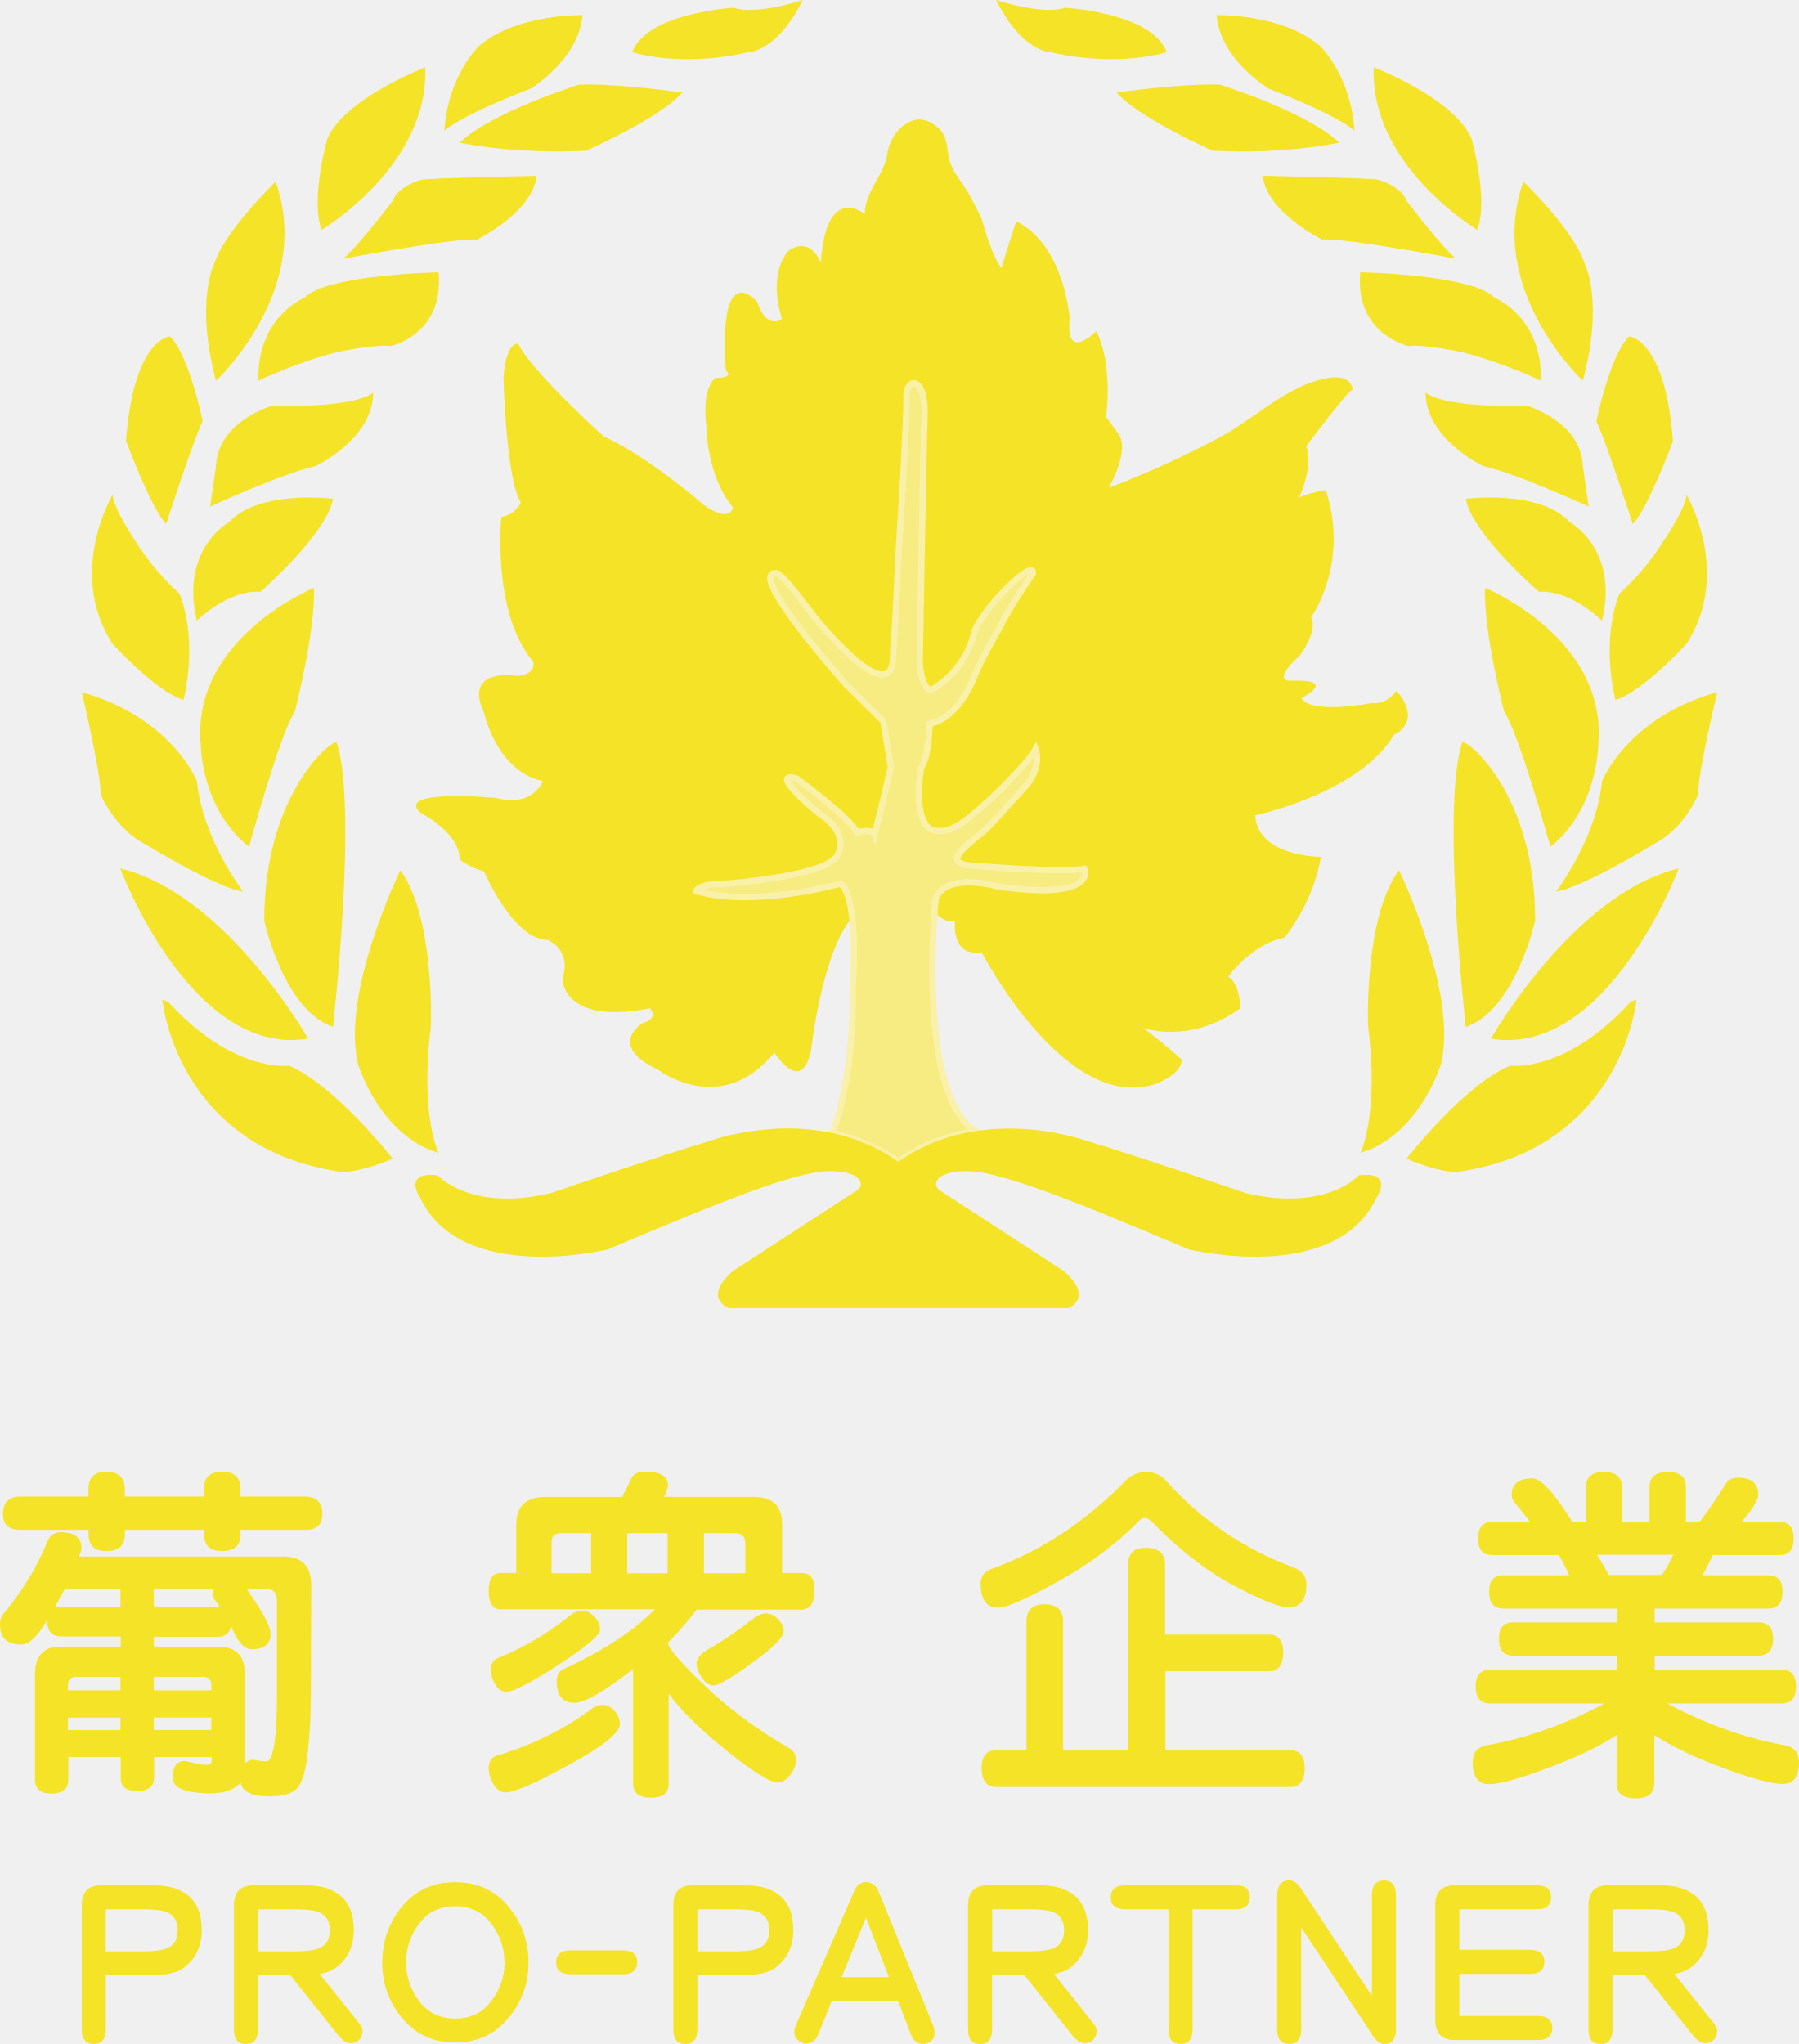
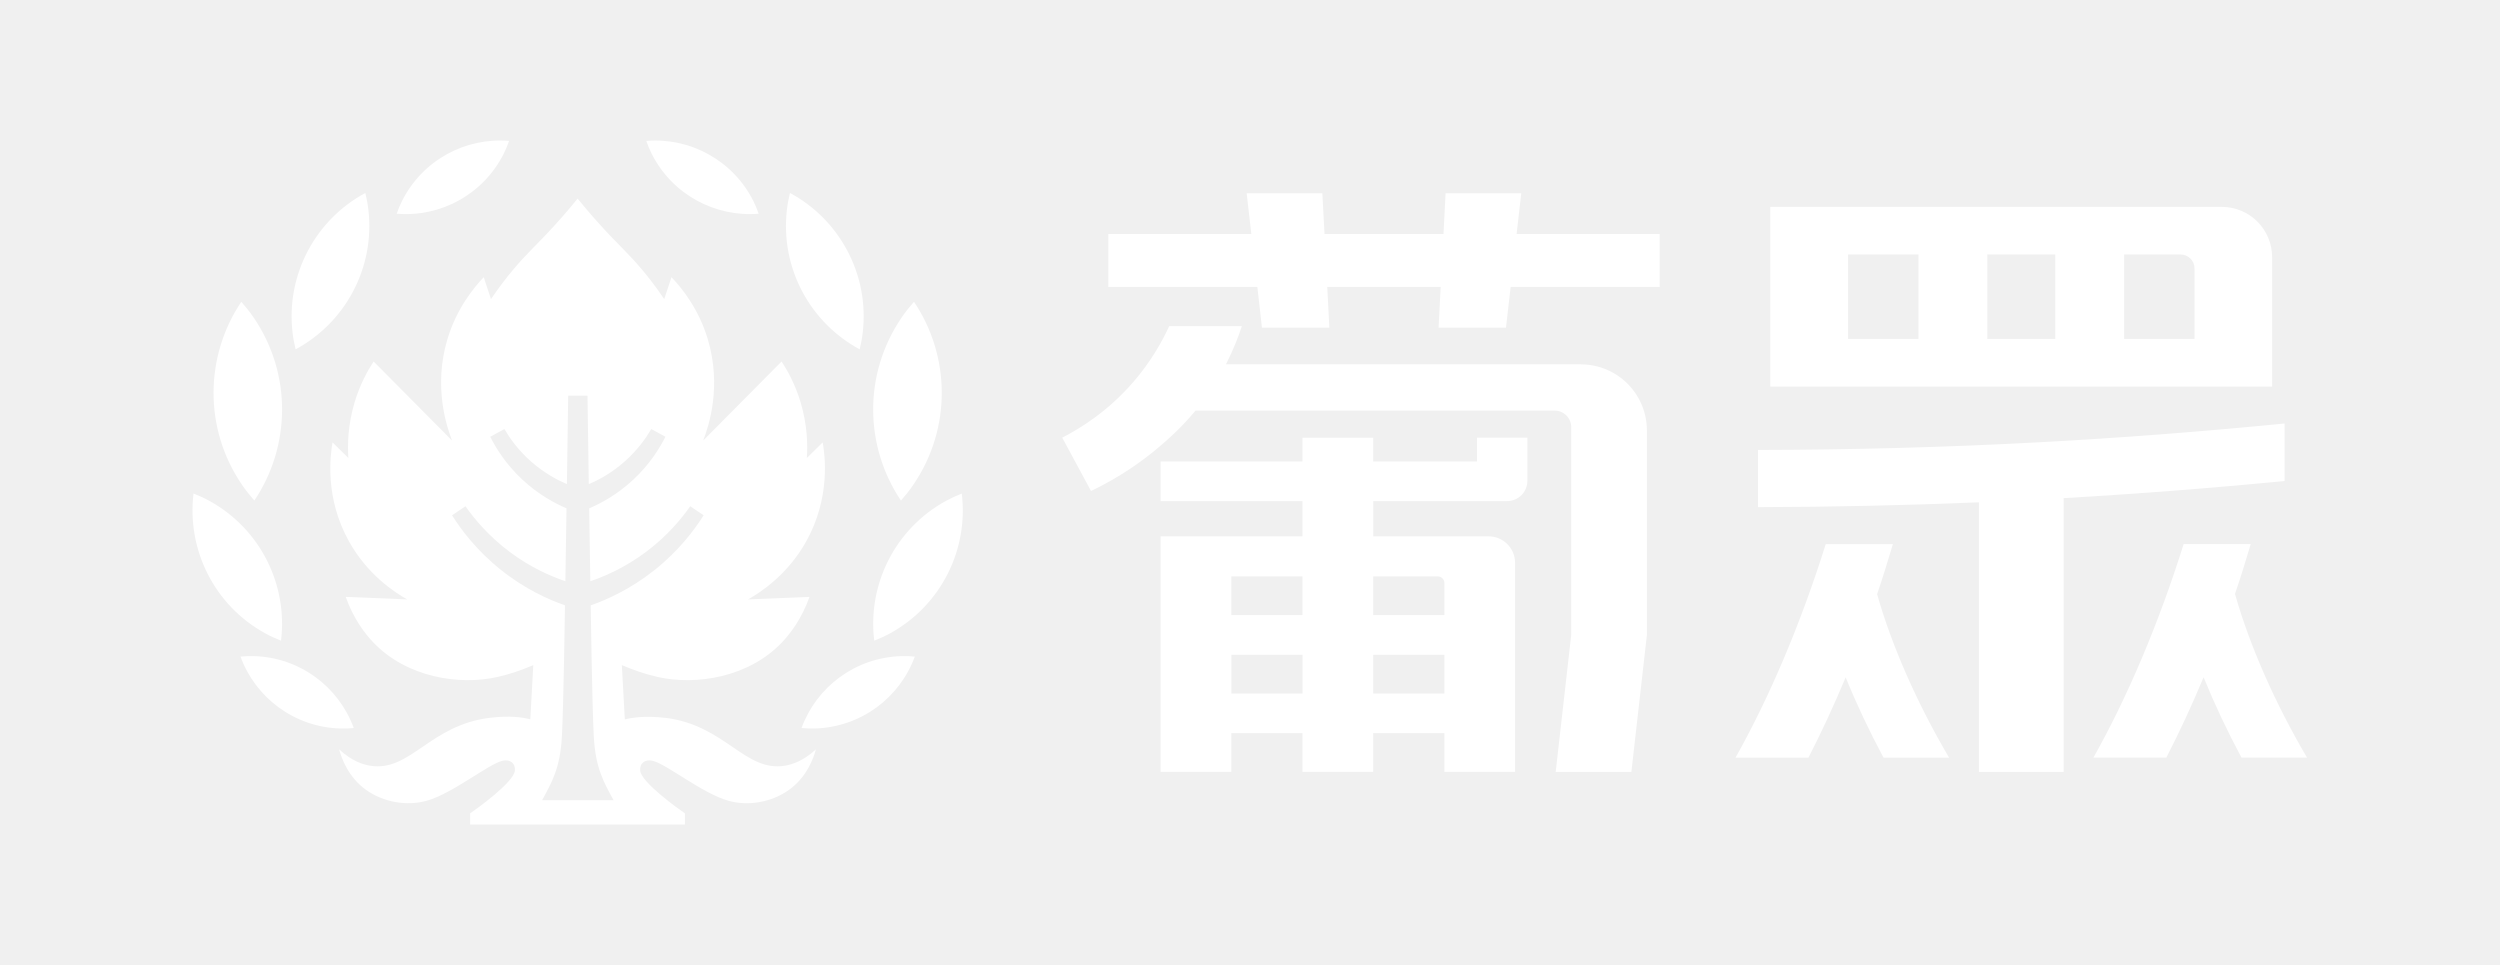
- <svg xmlns="http://www.w3.org/2000/svg" id="b" data-name="圖層 2" viewBox="0 0 285.96 324.96">
+ <svg xmlns="http://www.w3.org/2000/svg" id="_图层_2" data-name="图层 2" viewBox="0 0 310.81 119.96">
  <defs>
    <style>
-       .d {
-         fill: #f5e328;
+       .cls-1 {
+         fill: none;
      }

-       .e {
-         fill: #f7ec82;
-         stroke: #f9f1a9;
-         stroke-miterlimit: 10;
+       .cls-2 {
+         fill: #fff;
      }
    </style>
  </defs>
-   <g id="c" data-name="圖層 1">
+   <g id="Artwork">
    <g>
+       <rect class="cls-1" width="310.81" height="119.96" />
      <g>
-         <path class="d" d="M110.71,141.68s0-1.21,5.02-1.21c0,0,15.38-1.22,17.28-4.33,0,0,2.5-3.43-2.93-6.9,0,0-8.28-6.81-3.45-5.47,0,0,8.51,6.25,9.64,8.59,0,0,2.32-.77,2.75,.35,0,0,1.81-7.19,2.58-10.72,0,0-.77-5.01-1.19-7.33,0,0-3.41-3.34-5.75-5.66,0,0-16.55-18.48-11.12-17.88,1.51,.99,4.14,4.67,5.53,6.47,2.29,2.97,12.04,14.21,12.83,7.62,.13-1.06,.06-2.06,.17-3.12,.3-3.25,.42-6.58,.56-9.84,.17-3.99,.42-7.95,.68-11.93,.23-3.56,.42-7.14,.57-10.7,.09-2.04,.22-4.08,.21-6.12,0-.11,0-.22,0-.32-.18-3.12,3.11-3.7,2.87,2.87-.22,6.57-.77,39.51-.77,39.51,0,0,.45,5.85,2.76,3.52,0,0,4.51-2.68,5.9-8.43,.82-3.33,9.48-12.09,9.35-9.53,0,0-3.43,4.85-5.47,8.95,0,0-2.88,4.87-4.07,8,0,0-2.38,6.15-6.88,7,0,0-.13,5.39-1.33,6.92,0,0-1.46,7.49,1.24,9.69,0,0,1.66,1.33,4.76-.55,3.09-1.87,10.98-9.7,12.18-12.03,0,0,1.06,2.81-1.57,5.84,0,0-4.34,4.83-6.03,6.61-1.71,1.78-8.24,5.65-2.64,6.07,0,0,14.58,1.19,17.98,.52,0,0,2.25,5.07-13.74,2.8,0,0-8-2.39-9.91,1.87,0,0-.08,.84-.18,2.2,.54,.57,2.04,1.94,3.27,1.32,0,0-.76,5.86,4.24,5.07,0,0,13.23,25.61,27.59,20.94,0,0,4.22-1.52,4.22-3.87,0,0-3.46-3.11-6.19-5.07,0,0,7.37,2.75,15.48-3.1,0,0,0-3.89-1.9-5.02,0,0,3.49-5.08,8.92-6.22,0,0,4.63-5.49,5.78-12.83,0,0-10.06,0-10.43-6.61,0,0,16.62-3.52,22.08-12.83,0,0,4.67-1.92,.39-7,0,0-1.56,2.33-3.9,1.97,0,0-9.68,1.9-11.22-.77,0,0,6.18-3.12-1.92-2.76,0,0-2.75,0,1.54-3.89,0,0,3.1-3.86,1.92-6.2,0,0,6.18-8.59,2.32-20.23,0,0-2.69,.42-4.24,1.21,0,0,2.31-4.68,1.14-8.19,0,0,6.96-9.31,7.38-8.96,0,0,0-3.1-5.42-1.55-5.9,1.71-10.39,6.26-15.72,9.11-5.73,3.05-11.85,5.86-17.63,8.02,0,0,3.45-5.86,1.54-8.59l-1.96-2.7s1.18-8.18-1.55-13.62c0,0-5,5.08-4.23-1.94,0,0-.77-11.65-8.51-15.53,0,0-2,6.21-2.33,7.39,0,0-1.18-.76-3.16-7.76-.59-1.27-1.25-2.52-1.91-3.76-.92-1.71-2.33-3.17-3.02-5.01-.66-1.74-.31-3.84-1.6-5.3-1.01-1.17-2.64-2.04-4.23-1.62-2.15,.57-3.94,3.05-4.21,5.22-.47,3.49-3.61,6.09-3.61,9.69,0,0-6.19-5.04-6.98,7.78,0,0-1.54-4.32-5.06-1.98,0,0-3.51,3.13-1.12,10.88,0,0-2.39,1.94-3.93-2.7,0,0-6.2-7.4-5,10.87,0,0,1.55,1.19-1.56,1.19,0,0-2.32,1.13-1.53,7.76,0,0,0,7.75,4.23,12.84,0,0-.38,2.68-4.67-.41,0,0-8.92-7.77-15.89-10.87,0,0-11.64-10.51-13.59-14.74,0,0-1.91-.44-2.33,5.42,0,0,.42,16.29,2.76,19.81,0,0-.79,1.92-3.1,2.33,0,0-1.55,15.16,5.03,22.95,0,0,.78,1.9-2.36,2.32,0,0-8.88-1.57-5.41,5.85,0,0,1.96,9.31,9.34,10.86,0,0-1.57,4.24-7.38,2.69,0,0-16.33-1.56-12.04,2.37,0,0,6.2,3.12,6.2,7.37,0,0,1.19,1.17,3.88,1.94,0,0,4.63,10.88,10.11,10.88,0,0,3.89,1.54,2.33,6.2,0,0,0,7.41,13.93,4.67,0,0,1.54,1.53-1.13,2.33,0,0-5.85,3.52,2.34,7.39,0,0,10.05,7.77,18.57-2.7,0,0,4.29,6.99,5.83-.41,0,0,1.7-15.47,6.52-21.02-.28-2.49-.83-4.63-1.87-5.41,0,0-13.6,3.89-22.89,1.21Z" />
-         <path class="e" d="M172.37,138.14c-3.4,.67-17.98-.52-17.98-.52-5.6-.42,.93-4.29,2.64-6.07,1.69-1.78,6.03-6.61,6.03-6.61,2.62-3.03,1.57-5.84,1.57-5.84-1.2,2.33-9.09,10.16-12.18,12.03-3.11,1.87-4.76,.55-4.76,.55-2.7-2.2-1.24-9.69-1.24-9.69,1.19-1.53,1.33-6.92,1.33-6.92,4.5-.85,6.88-7,6.88-7,1.19-3.13,4.07-8,4.07-8,2.04-4.1,5.47-8.95,5.47-8.95,.13-2.56-8.53,6.2-9.35,9.53-1.39,5.75-5.9,8.43-5.9,8.43-2.31,2.33-2.76-3.52-2.76-3.52,0,0,.55-32.94,.77-39.51,.23-6.57-3.05-5.98-2.87-2.87,0,.11,0,.21,0,.32,0,2.04-.12,4.08-.21,6.12-.15,3.56-.34,7.14-.57,10.7-.26,3.98-.51,7.94-.68,11.93-.14,3.26-.27,6.59-.56,9.84-.11,1.06-.04,2.06-.17,3.12-.8,6.59-10.54-4.65-12.83-7.62-1.39-1.8-4.01-5.47-5.53-6.47-5.43-.6,11.12,17.88,11.12,17.88,2.34,2.32,5.75,5.66,5.75,5.66,.42,2.33,1.19,7.33,1.19,7.33-.77,3.53-2.58,10.72-2.58,10.72-.43-1.12-2.75-.35-2.75-.35-1.13-2.34-9.64-8.59-9.64-8.59-4.84-1.34,3.45,5.47,3.45,5.47,5.43,3.47,2.93,6.9,2.93,6.9-1.9,3.12-17.28,4.33-17.28,4.33-5.02,0-5.02,1.21-5.02,1.21,9.3,2.68,22.89-1.21,22.89-1.21,1.04,.79,1.59,2.93,1.87,5.41,.56,4.95,.04,11.3,.04,11.3,.39,12.81-2.75,21.9-3.13,22.97,3.47,.75,7.05,2.16,10.41,4.57,3.96-2.84,8.21-4.27,12.25-4.89-.59-.36-1.16-.89-1.44-1.19-6.39-6.72-5.53-26.96-5.06-33.63,.1-1.36,.18-2.2,.18-2.2,1.92-4.26,9.91-1.87,9.91-1.87,15.99,2.27,13.74-2.8,13.74-2.8Z" />
-         <path class="d" d="M201.63,14.08c11.87,4.6,13.68,6.74,13.68,6.74-.59-8.88-5.45-13.48-5.45-13.48-6.11-5.22-16.48-4.93-16.48-4.93,.59,7.07,8.25,11.67,8.25,11.67Z" />
-         <path class="d" d="M167.21,8.34c10.69,2.43,18.25-.04,18.25-.04-2.36-6.32-16.17-7.07-16.17-7.07-3.59,1.24-10.94-1.23-10.94-1.23,4.2,8.49,8.86,8.34,8.86,8.34Z" />
-         <path class="d" d="M192.76,23.96c11.6,.61,20.12-1.28,20.12-1.28-5.19-4.93-18.92-9.2-18.92-9.2-5.46-.31-16.46,1.23-16.46,1.23,3.39,3.98,15.25,9.25,15.25,9.25Z" />
-         <path class="d" d="M234.83,36.53c1.83-4.89-.91-14.45-.91-14.45-2.72-6.46-15.55-11.37-15.55-11.37-.63,15.69,16.46,25.82,16.46,25.82Z" />
-         <path class="d" d="M223.59,31.94c-.91-2.45-4.62-3.38-4.62-3.38-2.43-.31-18.24-.61-18.24-.61,.62,5.84,9.42,10.13,9.42,10.13,3.35-.33,21.36,3.06,21.36,3.06-1.84-1.23-7.92-9.21-7.92-9.21Z" />
-         <path class="d" d="M223.89,55.02c2.42-.31,8.21,.9,8.21,.9,6.39,1.53,12.83,4.6,12.83,4.6,.3-10.11-7.35-13.19-7.35-13.19-3.66-3.73-21.35-4.04-21.35-4.04-.92,9.89,7.66,11.72,7.66,11.72Z" />
-         <path class="d" d="M251.6,60.52c3.38-12.59,.33-18.49,.33-18.49-1.52-5.19-9.78-13.17-9.78-13.17-6.09,17.25,9.45,31.66,9.45,31.66Z" />
-         <path class="d" d="M265.92,70.09c-1.22-16.31-6.99-16.61-6.99-16.61-3.04,3.06-5.18,13.49-5.18,13.49,1.52,3.13,5.79,16.34,5.79,16.34,2.42-2.45,6.39-13.21,6.39-13.21Z" />
-         <path class="d" d="M252.52,80.53l-.92-6.44c-.28-7.13-8.87-9.56-8.87-9.56-14.28,.29-16.12-2.15-16.12-2.15,0,7.41,9.14,11.71,9.14,11.71,5.48,1.22,16.77,6.44,16.77,6.44Z" />
-         <path class="d" d="M249.49,82.97c-4.86-5.19-16.48-3.67-16.48-3.67,.91,5.52,11.62,14.79,11.62,14.79,5.17-.32,10.02,4.59,10.02,4.59,2.76-11.4-5.16-15.71-5.16-15.71Z" />
-         <path class="d" d="M257.4,94.4c-3.05,7.96-.61,16.87-.61,16.87,4.24-1.23,11.3-8.91,11.3-8.91,7.29-11.39,0-23.67,0-23.67-.3,2.46-3.7,7.37-3.7,7.37-3.03,4.91-6.99,8.34-6.99,8.34Z" />
-         <path class="d" d="M254.05,118.37c1.51-16.93-17.99-24.91-17.99-24.91-.31,6.75,3.03,19.64,3.03,19.64,2.45,3.73,7.36,21.54,7.36,21.54,7.6-6.13,7.6-16.27,7.6-16.27Z" />
-         <path class="d" d="M254.65,124.21c-.9,9.19-7.3,17.54-7.3,17.54,4.25-.62,15.84-7.73,15.84-7.73,4.6-2.46,6.73-7.67,6.73-7.67,0-3.68,3.05-16.32,3.05-16.32-14.34,4.04-18.32,14.17-18.32,14.17Z" />
-         <path class="d" d="M236.98,165.13c18.59,3.06,29.86-27.06,29.86-27.06-16.74,3.99-29.86,27.06-29.86,27.06Z" />
-         <path class="d" d="M244.03,146.35c0-20.61-11.32-29.2-11.62-28.27-3.35,10.43,.59,45.19,.59,45.19,7.92-2.74,11.02-16.92,11.02-16.92Z" />
-         <path class="d" d="M222.38,138.37c-5.53,7.37-4.93,24.61-4.93,24.61,1.83,14.4-1.21,20.3-1.21,20.3,9.48-2.82,12.83-14.18,12.83-14.18,2.73-11.39-6.69-30.74-6.69-30.74Z" />
-         <path class="d" d="M240.01,169.43c-7.3,3.06-16.43,14.77-16.43,14.77,4.86,2.14,7.92,2.14,7.92,2.14,26.49-3.72,28.63-27.41,28.63-27.41l-.92,.32c-10.34,11.41-19.2,10.18-19.2,10.18Z" />
-         <path class="d" d="M118.74,8.34s4.66,.15,8.86-8.34c0,0-7.36,2.47-10.94,1.23,0,0-13.81,.74-16.17,7.07,0,0,7.56,2.47,18.25,.04Z" />
-         <path class="d" d="M92.59,2.41s-10.43-.29-16.48,4.93c0,0-4.89,4.59-5.48,13.48,0,0,1.83-2.14,13.74-6.74,0,0,7.6-4.59,8.22-11.67Z" />
-         <path class="d" d="M67.59,10.71s-12.83,4.92-15.57,11.37c0,0-2.71,9.56-.9,14.45,0,0,17.09-10.13,16.47-25.82Z" />
-         <path class="d" d="M73.07,22.68s8.53,1.89,20.12,1.28c0,0,11.88-5.28,15.25-9.25,0,0-11-1.54-16.46-1.23,0,0-13.73,4.27-18.91,9.2Z" />
-         <path class="d" d="M62.43,31.94s-6.13,7.98-7.96,9.21c0,0,17.99-3.39,21.34-3.06,0,0,8.85-4.29,9.48-10.13,0,0-15.88,.3-18.3,.61,0,0-3.65,.92-4.56,3.38Z" />
-         <path class="d" d="M41.08,60.52s6.39-3.07,12.77-4.6c0,0,5.79-1.22,8.26-.9,0,0,8.53-1.84,7.6-11.72,0,0-17.69,.3-21.34,4.04,0,0-7.59,3.08-7.29,13.19Z" />
-         <path class="d" d="M43.82,28.87s-8.26,7.98-9.8,13.17c0,0-3.04,5.89,.31,18.49,0,0,15.57-14.41,9.48-31.66Z" />
-         <path class="d" d="M32.21,66.96s-2.13-10.42-5.18-13.49c0,0-5.79,.3-7,16.61,0,0,3.96,10.76,6.39,13.21,0,0,4.26-13.21,5.79-16.34Z" />
-         <path class="d" d="M59.32,62.38s-1.82,2.44-16.12,2.15c0,0-8.55,2.44-8.87,9.56l-.92,6.44s11.33-5.22,16.78-6.44c0,0,9.13-4.31,9.13-11.71Z" />
-         <path class="d" d="M52.93,79.3s-11.54-1.52-16.48,3.67c0,0-7.91,4.31-5.15,15.71,0,0,4.86-4.92,10.09-4.59,0,0,10.62-9.27,11.54-14.79Z" />
-         <path class="d" d="M29.16,111.27s2.44-8.91-.62-16.87c0,0-3.96-3.43-6.99-8.34,0,0-3.35-4.91-3.66-7.37,0,0-7.34,12.28,0,23.67,0,0,7,7.68,11.27,8.91Z" />
-         <path class="d" d="M39.58,134.64s4.85-17.8,7.29-21.54c0,0,3.32-12.89,3.03-19.64,0,0-19.52,7.98-17.99,24.91,0,0,0,10.14,7.68,16.27Z" />
-         <path class="d" d="M22.77,134.03s11.56,7.11,15.88,7.73c0,0-6.44-8.36-7.34-17.54,0,0-3.97-10.13-18.31-14.17,0,0,3.02,12.64,3.02,16.32,0,0,2.19,5.2,6.75,7.67Z" />
-         <path class="d" d="M48.99,165.13s-13.13-23.07-29.88-27.06c0,0,11.26,30.13,29.88,27.06Z" />
-         <path class="d" d="M52.93,163.27s3.96-34.76,.61-45.19c-.3-.92-11.54,7.67-11.54,28.27,0,0,3.03,14.18,10.94,16.92Z" />
-         <path class="d" d="M68.5,162.98s.6-17.24-4.86-24.61c0,0-9.46,19.34-6.74,30.74,0,0,3.34,11.36,12.82,14.18,0,0-3.03-5.9-1.21-20.3Z" />
-         <path class="d" d="M45.94,169.43s-8.86,1.23-19.23-10.18l-.9-.32s2.13,23.7,28.65,27.41c0,0,3.04,0,7.96-2.14,0,0-9.19-11.71-16.49-14.77Z" />
-         <path class="d" d="M216,186.85s-5.15,5.85-17.98,2.83c0,0-16.77-5.75-25.02-8.22,0,0-8.34-3.13-17.96-1.63-4.03,.63-8.28,2.05-12.25,4.89-3.36-2.41-6.94-3.82-10.41-4.57-10.37-2.25-19.79,1.31-19.79,1.31-8.27,2.47-25.03,8.22-25.03,8.22-12.83,3.02-17.98-2.83-17.98-2.83-5.77-.66-2.75,3.65-2.75,3.65,6.63,13.85,29.82,8.12,29.82,8.12,19.26-8.19,29.81-12.26,34.86-12.42,5.05-.17,6.29,2.02,4.58,3.13-1.72,1.13-19.62,12.76-19.62,12.76-4.88,4.32-.63,5.88-.63,5.88h53.92s4.26-1.56-.64-5.88c0,0-17.9-11.63-19.61-12.76-1.72-1.11-.48-3.3,4.57-3.13,5.05,.16,15.6,4.24,34.85,12.42,0,0,23.2,5.73,29.83-8.12,0,0,3.01-4.32-2.76-3.65Z" />
-       </g>
-       <g>
-         <g>
-           <path class="d" d="M16.11,299.73h8.28c2.49,0,4.39,.59,5.71,1.78,1.31,1.2,1.97,2.97,1.97,5.33,0,2.67-1.02,4.71-3.06,6.13-.96,.69-2.72,1.05-5.26,1.07h-6.93v8.63c-.02,1.52-.66,2.28-1.91,2.28-1.28-.02-1.91-.78-1.91-2.28v-19.84c.02-2.07,1.06-3.11,3.11-3.11Zm.71,10.5h5.88c2.08,0,3.46-.21,4.16-.64,.93-.52,1.38-1.43,1.38-2.74,0-1.09-.35-1.91-1.04-2.46-.68-.55-2-.83-3.98-.83h-6.41v6.68Z" />
-           <path class="d" d="M40.28,299.73h8.29c2.48,0,4.38,.59,5.7,1.78,1.32,1.2,1.97,2.97,1.97,5.33,0,2.67-1.01,4.71-3.05,6.13-.57,.39-1.36,.68-2.37,.86l5.89,7.37c.62,.65,.92,1.24,.92,1.76-.04,.53-.22,.98-.54,1.35-.39,.34-.84,.52-1.36,.52-.54-.02-1.11-.34-1.73-.95l-7.42-9.31c-.16-.2-.29-.38-.37-.52h-5.21v8.63c-.02,1.52-.66,2.28-1.91,2.28-1.28-.02-1.9-.78-1.9-2.28v-19.84c.02-2.07,1.06-3.11,3.1-3.11Zm.71,10.5h5.88c2.07,0,3.46-.21,4.16-.64,.93-.52,1.39-1.43,1.39-2.74,0-1.09-.35-1.91-1.05-2.46-.68-.55-2.01-.83-3.98-.83h-6.41v6.68Z" />
-           <path class="d" d="M80.4,321.29c-2.07,2.29-4.75,3.42-8.04,3.42s-5.98-1.14-8.04-3.42c-2.38-2.61-3.56-5.7-3.56-9.3,.02-3.63,1.21-6.76,3.56-9.36,2.08-2.26,4.76-3.39,8.04-3.39,3.31,.02,5.99,1.15,8.04,3.39,2.4,2.65,3.61,5.77,3.61,9.36s-1.21,6.69-3.61,9.3Zm-.21-9.3c-.02-2.54-.88-4.79-2.56-6.71-1.33-1.48-3.08-2.22-5.27-2.22-2.21,.02-3.97,.75-5.27,2.19-1.68,1.96-2.53,4.21-2.53,6.75s.84,4.76,2.53,6.69c1.3,1.48,3.05,2.22,5.27,2.22s3.96-.75,5.27-2.22c1.71-1.97,2.56-4.2,2.56-6.69Z" />
-           <path class="d" d="M90.67,313.87c-1.52-.01-2.27-.65-2.27-1.91,.02-1.25,.78-1.88,2.27-1.88h8.38c1.48,0,2.24,.63,2.24,1.88s-.76,1.91-2.24,1.91h-8.38Z" />
-           <path class="d" d="M110.14,299.73h8.29c2.48,0,4.39,.59,5.7,1.78,1.31,1.2,1.97,2.97,1.97,5.33,0,2.67-1.02,4.71-3.05,6.13-.97,.69-2.72,1.05-5.27,1.07h-6.93v8.63c-.02,1.52-.66,2.28-1.91,2.28-1.28-.02-1.91-.78-1.91-2.28v-19.84c.02-2.07,1.06-3.11,3.11-3.11Zm.71,10.5h5.88c2.07,0,3.46-.21,4.16-.64,.93-.52,1.39-1.43,1.39-2.74,0-1.09-.35-1.91-1.04-2.46-.69-.55-2-.83-3.98-.83h-6.4v6.68Z" />
-           <path class="d" d="M148.35,324.06c-.28,.44-.66,.71-1.18,.83-.52,.13-1,.05-1.45-.22-.47-.29-.84-.86-1.11-1.72l-1.84-4.81h-10.57l-1.94,4.81c-.33,.92-.72,1.48-1.17,1.69-.5,.24-.97,.31-1.43,.19-.52-.19-.93-.5-1.19-.95-.32-.52-.28-1.18,.09-2.01l9.24-21.25c.1-.31,.3-.62,.62-.92,.37-.33,.77-.49,1.23-.49,.49,0,.92,.16,1.3,.49,.33,.31,.55,.62,.67,.92l8.72,21.41c.3,.86,.3,1.54,0,2.03Zm-14.57-9.73h7.52l-3.64-9.46-3.88,9.46Z" />
-           <path class="d" d="M157,299.73h8.28c2.49,0,4.38,.59,5.7,1.78,1.31,1.2,1.97,2.97,1.97,5.33,0,2.67-1.02,4.71-3.05,6.13-.57,.39-1.36,.68-2.37,.86l5.88,7.37c.62,.65,.92,1.24,.92,1.76-.04,.53-.23,.98-.55,1.35-.39,.34-.85,.52-1.35,.52-.54-.02-1.12-.34-1.73-.95l-7.43-9.31c-.16-.2-.29-.38-.37-.52h-5.2v8.63c-.02,1.52-.66,2.28-1.91,2.28-1.28-.02-1.91-.78-1.91-2.28v-19.84c.02-2.07,1.06-3.11,3.11-3.11Zm.71,10.5h5.89c2.07,0,3.46-.21,4.16-.64,.93-.52,1.39-1.43,1.39-2.74,0-1.09-.35-1.91-1.05-2.46-.67-.55-2-.83-3.97-.83h-6.41v6.68Z" />
-           <path class="d" d="M196.4,299.73c1.52,.02,2.27,.66,2.27,1.91-.02,1.27-.78,1.91-2.27,1.91h-6.83v19.13c-.02,1.52-.66,2.28-1.92,2.28-1.28-.02-1.91-.78-1.91-2.28v-19.13h-6.87c-1.54-.02-2.31-.66-2.31-1.91s.77-1.91,2.31-1.91h17.53Z" />
-           <path class="d" d="M221.9,322.77c-.02,.62-.15,1.12-.4,1.51-.3,.44-.78,.67-1.41,.67-.57,0-1.09-.29-1.54-.86-.45-.56-.75-1-.9-1.33l-10.81-16.33v16.24c-.02,1.52-.66,2.28-1.92,2.28-1.27-.02-1.91-.78-1.91-2.28v-21.38c0-.63,.13-1.17,.4-1.6,.32-.49,.8-.74,1.48-.74,.6,0,1.15,.31,1.63,.92,.43,.57,.75,1.05,.96,1.41l10.6,16.05v-16.05c.02-1.54,.66-2.31,1.91-2.31s1.9,.77,1.9,2.31v21.47Z" />
-           <path class="d" d="M228.14,302.84c.02-2.07,1.06-3.11,3.11-3.11h13.03c1.52,.02,2.29,.66,2.29,1.91-.03,1.27-.78,1.91-2.29,1.91h-12.31v6.44h11.24c1.52,.01,2.28,.65,2.28,1.91-.02,1.28-.77,1.91-2.28,1.91h-11.24v6.69h12.49c1.52,.01,2.29,.66,2.29,1.91-.02,1.28-.79,1.91-2.29,1.91h-13.2c-2.07,0-3.11-1.05-3.11-3.15v-18.33Z" />
-           <path class="d" d="M255.63,299.73h8.29c2.49,0,4.38,.59,5.69,1.78,1.32,1.2,1.97,2.97,1.97,5.33,0,2.67-1.01,4.71-3.04,6.13-.58,.39-1.37,.68-2.38,.86l5.88,7.37c.62,.65,.92,1.24,.92,1.76-.04,.53-.23,.98-.55,1.35-.39,.34-.85,.52-1.36,.52-.54-.02-1.11-.34-1.72-.95l-7.43-9.31c-.16-.2-.29-.38-.37-.52h-5.21v8.63c-.02,1.52-.66,2.28-1.91,2.28-1.27-.02-1.91-.78-1.91-2.28v-19.84c.02-2.07,1.06-3.11,3.11-3.11Zm.71,10.5h5.89c2.07,0,3.46-.21,4.16-.64,.92-.52,1.39-1.43,1.39-2.74,0-1.09-.35-1.91-1.05-2.46-.67-.55-2.01-.83-3.98-.83h-6.41v6.68Z" />
-         </g>
-         <g>
-           <path class="d" d="M49.42,269.17c0,3.21-.16,6.31-.48,9.31-.32,2.99-.89,4.94-1.71,5.83-.79,.85-2.29,1.28-4.5,1.28-2.67,0-4.17-.73-4.49-2.19-1,1.14-2.57,1.71-4.71,1.71-4.07,0-6.09-.84-6.09-2.52s.66-2.62,1.97-2.62c.18,0,.36,.04,.54,.11,1.29,.32,2.27,.49,2.94,.49,.5,0,.75-.2,.75-.59v-.64h-9.14v3.26c0,1.43-.91,2.14-2.74,2.14-1.71,0-2.57-.68-2.57-2.04v-3.37H10.86v3.58c0,1.5-.91,2.24-2.73,2.24-1.72,0-2.57-.74-2.57-2.24v-16.69c0-2.97,1.35-4.44,4.07-4.44h9.57v-1.6H9.74c-1.5,0-2.25-.87-2.25-2.62-1.49,2.61-2.88,3.9-4.17,3.9-2.21,0-3.32-1.07-3.32-3.21,0-.64,.16-1.17,.48-1.6,3.06-3.64,5.43-7.54,7.11-11.71,.39-.89,1.07-1.34,2.04-1.34,2.21,0,3.32,.84,3.32,2.52,0,.21-.04,.41-.11,.59-.11,.24-.2,.49-.27,.75H45.03c2.96,0,4.44,1.52,4.44,4.55l-.05,17.17Zm1.82-28.46c0,1.68-.89,2.51-2.68,2.51h-10.32v.65c0,1.82-.98,2.73-2.94,2.73s-2.88-.93-2.88-2.79v-.59h-12.57v.65c0,1.82-.98,2.73-2.94,2.73s-2.84-.93-2.84-2.79v-.59H3.21c-1.81,0-2.73-.83-2.73-2.51,0-1.85,.93-2.78,2.78-2.78H14.06v-1.17c0-1.86,.95-2.78,2.84-2.78s2.94,.91,2.94,2.72v1.23h12.57v-1.17c0-1.86,.95-2.78,2.88-2.78s2.94,.91,2.94,2.72v1.23h10.26c1.82,0,2.74,.93,2.74,2.78Zm-32.09,14.72v-2.79H10.32c-.11,.18-.25,.41-.43,.7-.18,.32-.3,.56-.37,.69-.18,.36-.43,.82-.75,1.4h10.38Zm0,13.31v-2.14h-7.06c-.86,0-1.29,.43-1.29,1.28v.85h8.35Zm0,6.31v-1.98H10.8v1.98h8.35Zm24.88-6.1v-14.39c0-1.28-.56-1.93-1.66-1.93h-3.16c2.53,3.57,3.8,5.94,3.8,7.11,0,1.64-1,2.46-2.99,2.46-1.04,0-1.97-.86-2.79-2.57-.22-.46-.38-.84-.48-1.12-.25,1.15-.97,1.72-2.19,1.72h-10.11v1.6h10.43c2.7,0,4.06,1.48,4.06,4.44v14.07c.47-.39,.88-.59,1.24-.59,.06,0,.15,.02,.26,.06,.75,.14,1.3,.22,1.66,.22h.27c1.11-.11,1.66-3.8,1.66-11.08Zm-9.15-13.53c-.29-.47-.57-.88-.86-1.23-.18-.25-.27-.52-.27-.8s.11-.54,.32-.75h-9.62v2.79h10.43Zm-1.29,13.31v-.85c0-.85-.41-1.28-1.22-1.28h-7.92v2.14h9.14Zm0,6.31v-1.98h-9.14v1.98h9.14Z" />
-           <path class="d" d="M129.45,252.96c0,1.96-.72,2.94-2.14,2.94h-16.58c-1.18,1.6-2.69,3.35-4.55,5.24,0,.82,1.87,3.04,5.62,6.63,3.71,3.64,8.29,7.04,13.75,10.22,.65,.39,.96,1.02,.96,1.87,0,.75-.3,1.53-.91,2.36-.65,.78-1.3,1.17-1.98,1.17-1.17,0-3.87-1.68-8.08-5.03-4.17-3.35-7.25-6.38-9.25-9.09v14.34c0,1.46-.95,2.19-2.83,2.19s-2.83-.75-2.83-2.24v-18.19c-4.6,3.57-7.72,5.35-9.36,5.35-1.85,0-2.78-1.16-2.78-3.48,0-.92,.39-1.57,1.17-1.92,6.21-2.86,11.02-6.01,14.44-9.47h-24.5c-1.28,0-1.92-.98-1.92-2.94s.64-2.84,1.92-2.84h2.46v-7.7c0-2.92,1.55-4.38,4.65-4.38h12.15c.35-.61,.86-1.59,1.5-2.95,.32-.71,1.05-1.07,2.19-1.07,2.43,0,3.64,.75,3.64,2.24,0,.29-.22,.87-.65,1.77h14.18c3.07,0,4.6,1.42,4.6,4.28v7.81h3.15c1.39,0,2.05,.96,1.98,2.89Zm-30.92,21.13c0,1.39-2.69,3.55-8.08,6.48-5.34,2.92-8.69,4.39-10.05,4.39-.82,0-1.48-.45-1.98-1.34-.49-.86-.74-1.7-.74-2.52,0-1.03,.42-1.69,1.27-1.98,5.67-1.68,10.81-4.23,15.4-7.65,.43-.29,.9-.43,1.4-.43,.71,0,1.36,.32,1.92,.96,.61,.68,.9,1.38,.86,2.09Zm-18.03-5.14c-.75,0-1.36-.41-1.82-1.23-.46-.79-.68-1.55-.68-2.3,0-.9,.42-1.52,1.28-1.88,3.92-1.57,7.74-3.83,11.45-6.79,.61-.46,1.2-.7,1.77-.7,.72,0,1.36,.32,1.97,.96,.61,.61,.91,1.28,.91,2.04,0,.9-2.19,2.77-6.58,5.62-4.42,2.85-7.18,4.28-8.29,4.28Zm13.47-18.83v-6.36h-4.91c-.93,0-1.39,.48-1.39,1.44v4.92h6.31Zm12.15,0v-6.36h-6.42v6.36h6.42Zm7.27,17.82c-.67,0-1.28-.42-1.82-1.23-.57-.82-.85-1.55-.85-2.2,0-.78,.55-1.51,1.66-2.19,2.64-1.53,4.93-3.08,6.9-4.65,1.04-.79,1.83-1.17,2.41-1.17,.75,0,1.43,.32,2.03,.96,.57,.64,.86,1.27,.86,1.88,0,.92-1.65,2.58-4.93,4.97-3.28,2.39-5.37,3.61-6.26,3.65Zm5.08-17.82v-4.76c0-1.07-.53-1.6-1.61-1.6h-4.97v6.36h6.58Z" />
-           <path class="d" d="M204.77,255.54c-1.39,0-4.28-1.16-8.67-3.48-4.39-2.35-8.72-5.72-13-10.11-.45-.43-.83-.64-1.12-.64s-.54,.11-.74,.32c-3.82,3.86-8.2,7.14-13.16,9.84-4.95,2.74-8.1,4.12-9.42,4.12-1.85,0-2.78-1.28-2.78-3.85,0-1.11,.57-1.88,1.72-2.31,7.85-2.82,14.96-7.5,21.34-14.06,.9-.9,1.98-1.34,3.27-1.34s2.29,.44,3.1,1.34c5.6,6.28,12.4,10.89,20.38,13.85,1.31,.54,1.98,1.41,1.98,2.63,0,2.49-.97,3.73-2.89,3.69Zm2.62,25.61c0,1.96-.79,2.95-2.35,2.95h-46.7c-1.53,0-2.3-1.02-2.3-3.05,0-1.85,.77-2.78,2.3-2.78h4.82v-20.43c0-1.85,.94-2.78,2.83-2.78,2,0,3,.91,3,2.73v20.48h10.32v-29.47c0-1.82,.93-2.73,2.79-2.73,2.07,0,3.1,.89,3.1,2.67v11.13h16.53c1.49,0,2.25,.96,2.25,2.89s-.77,2.94-2.3,2.94h-16.43v12.57h19.9c1.49,0,2.25,.97,2.25,2.89Z" />
-           <path class="d" d="M283.24,283.61c-1.6,0-4.66-.82-9.15-2.47-4.49-1.63-8.2-3.4-11.13-5.29v7.7c0,1.56-.99,2.35-2.99,2.35s-3-.79-3-2.35v-7.7c-2.56,1.71-6.16,3.44-10.8,5.18-4.64,1.75-7.79,2.63-9.47,2.63s-2.62-1.15-2.62-3.42c0-1.61,.78-2.54,2.35-2.79,6.21-1.1,12.41-3.32,18.61-6.63h-18.18c-1.53,0-2.3-.9-2.3-2.67s.76-2.68,2.3-2.68h20.17v-2.25h-16.47c-1.53,0-2.3-.89-2.3-2.67s.77-2.62,2.3-2.62h16.47v-2.19h-18.07c-1.5,0-2.25-.9-2.25-2.68s.75-2.62,2.25-2.62h10.48c-.57-1.28-1.12-2.35-1.66-3.21h-10.59c-1.5,0-2.24-.87-2.24-2.61s.75-2.68,2.24-2.68h5.99c-.53-.75-1.32-1.75-2.35-3-.36-.36-.54-.77-.54-1.23,0-1.78,1.11-2.67,3.32-2.67,1.35,0,3.45,2.3,6.31,6.9h2.19v-5.57c0-1.56,.95-2.35,2.83-2.35s2.89,.79,2.89,2.35v5.57h4.38v-5.57c0-1.56,.97-2.35,2.9-2.35s2.88,.79,2.88,2.35v5.57h2.19c1.21-1.57,2.63-3.62,4.23-6.16,.39-.57,1-.85,1.82-.85,2.17,0,3.26,.91,3.26,2.73,0,.78-.88,2.21-2.62,4.28h5.99c1.5,0,2.25,.9,2.25,2.68s-.75,2.61-2.25,2.61h-10.59c-.36,.75-.64,1.33-.86,1.71-.25,.57-.52,1.07-.8,1.5h10.49c1.49,0,2.25,.87,2.25,2.62s-.75,2.68-2.25,2.68h-18.08v2.19h16.53c1.53,0,2.3,.87,2.3,2.62s-.77,2.67-2.3,2.67h-16.53v2.25h20.17c1.53,0,2.3,.89,2.3,2.68s-.77,2.67-2.3,2.67h-18.18c6.2,3.31,12.41,5.52,18.61,6.63,1.57,.25,2.35,1.18,2.35,2.79,0,2.28-.9,3.4-2.72,3.37Zm-17.27-36.43h-12.09c.36,.6,.66,1.12,.91,1.55,.32,.5,.62,1.05,.91,1.66h8.45c.61-.82,1.21-1.89,1.82-3.21Z" />
-         </g>
+         <path class="cls-2" d="M36.75,43.43c6.09-3.27,9.89-10.03,9.05-17.35-.08-.72-.22-1.41-.38-2.09-6.09,3.27-9.89,10.03-9.05,17.35.08.72.22,1.41.38,2.09Z" />
+         <path class="cls-2" d="M62.65,19.06c.25-.5.46-1.02.64-1.54-5.38-.46-10.76,2.35-13.33,7.51-.25.5-.46,1.02-.64,1.54,5.38.46,10.76-2.35,13.33-7.51Z" />
+         <path class="cls-2" d="M94.32,26.57c-.18-.52-.39-1.03-.64-1.54-2.57-5.15-7.95-7.96-13.33-7.51.18.52.39,1.03.64,1.54,2.57,5.15,7.95,7.96,13.33,7.51Z" />
+         <path class="cls-2" d="M31.62,62.23c4.49-6.66,4.74-15.69-.09-22.76-.47-.69-.99-1.33-1.53-1.95-4.49,6.66-4.74,15.69.09,22.76.47.69.99,1.33,1.53,1.95Z" />
+         <path class="cls-2" d="M106.88,43.43c.16-.68.3-1.38.38-2.09.84-7.32-2.96-14.08-9.05-17.35-.16.68-.3,1.38-.38,2.09-.84,7.32,2.96,14.08,9.05,17.35Z" />
+         <path class="cls-2" d="M113.54,60.28c4.83-7.07,4.59-16.09.09-22.76-.54.61-1.06,1.25-1.53,1.95-4.83,7.07-4.59,16.09-.09,22.76.54-.61,1.06-1.25,1.53-1.95Z" />
+         <path class="cls-2" d="M99.65,90.51c.55.05,1.1.08,1.66.06,5.76-.17,10.57-3.86,12.42-8.94-.55-.05-1.1-.08-1.66-.06-5.76.17-10.57,3.86-12.42,8.94Z" />
+         <path class="cls-2" d="M34.94,79.65c.84-6.86-2.49-13.87-8.95-17.4-.63-.35-1.28-.63-1.93-.89-.84,6.86,2.49,13.87,8.95,17.4.63.35,1.28.63,1.93.89Z" />
+         <path class="cls-2" d="M117.64,62.25c-6.46,3.53-9.8,10.54-8.95,17.4.65-.26,1.3-.55,1.93-.89,6.46-3.53,9.8-10.54,8.95-17.4-.65.26-1.3.55-1.93.89Z" />
+         <path class="cls-2" d="M82.71,89.25c-2.48-.3-4.16-.03-5.03.19l-.37-6.75c1.47.63,2.97,1.14,4.44,1.47,4.8,1.09,11.32.04,15.43-4.26,1.01-1.06,2.46-2.88,3.46-5.69-2.55.1-5.1.21-7.64.31,1.56-.88,4.89-3.04,7.22-7.19,3.05-5.45,2.35-10.71,2.06-12.33-.66.65-1.31,1.29-1.97,1.94.11-1.63.07-4.12-.79-6.97-.65-2.15-1.57-3.84-2.35-5.03l-9.75,9.83c.67-1.71,2.36-6.72.56-12.65-1.14-3.76-3.22-6.32-4.5-7.66-.3.91-.6,1.82-.9,2.73-1.05-1.57-2.01-2.77-2.67-3.56-1.86-2.23-3.01-3.14-5.34-5.72-1.23-1.36-2.18-2.5-2.76-3.22-.58.72-1.53,1.86-2.76,3.22-2.34,2.58-3.48,3.49-5.34,5.72-.66.79-1.61,1.99-2.67,3.56-.3-.91-.6-1.82-.9-2.73-1.28,1.35-3.36,3.9-4.5,7.66-1.8,5.92-.1,10.94.56,12.65l-9.75-9.83c-.78,1.19-1.7,2.88-2.35,5.03-.86,2.85-.9,5.34-.79,6.97-.66-.65-1.31-1.29-1.97-1.94-.28,1.63-.99,6.89,2.06,12.33,2.32,4.15,5.66,6.31,7.22,7.19-2.55-.1-5.09-.21-7.64-.31,1,2.81,2.45,4.63,3.46,5.69,4.12,4.3,10.63,5.35,15.43,4.26,1.47-.33,2.96-.84,4.43-1.47l-.37,6.74c-.92-.25-2.54-.49-5.03-.19-7.48.91-9.89,6.75-14.86,5.96-.95-.15-2.33-.6-3.88-2.04.3,1.09,1.12,3.45,3.35,5.04,2.13,1.53,5.05,2.05,7.55,1.35,3.27-.93,7.67-4.57,9.42-4.97.93-.21,1.62.3,1.53,1.24-.15,1.45-4.76,4.75-5.56,5.3v1.39h26.7v-1.39c-.8-.55-5.41-3.84-5.56-5.3-.09-.93.6-1.45,1.53-1.24,1.75.4,6.15,4.04,9.42,4.97,2.5.71,5.41.18,7.55-1.35,2.23-1.6,3.05-3.95,3.35-5.04-1.55,1.44-2.94,1.88-3.88,2.04-4.98.79-7.39-5.04-14.86-5.96ZM71.82,99.48h-4.42c1.2-2.22,2.25-3.97,2.46-7.95.21-3.98.38-16.27.38-16.27-2-.7-4.93-1.99-7.94-4.39-3.04-2.42-4.97-5.01-6.1-6.81l1.67-1.12c1.08,1.54,2.84,3.68,5.49,5.67,2.63,1.97,5.16,3.05,6.93,3.65l.14-9.06c-1.38-.59-3.46-1.67-5.52-3.6-2.07-1.94-3.29-3.96-3.96-5.3l1.76-.96c.63,1.08,1.68,2.61,3.36,4.08,1.65,1.44,3.27,2.28,4.41,2.77l.16-11c.4,0,.8,0,1.2,0,.4,0,.8,0,1.2,0l.16,11c1.14-.48,2.76-1.32,4.41-2.77,1.67-1.47,2.73-3,3.36-4.08l1.76.96c-.68,1.34-1.89,3.36-3.96,5.3-2.06,1.93-4.14,3.01-5.52,3.6l.14,9.06c1.77-.6,4.3-1.68,6.93-3.65,2.66-1.99,4.41-4.13,5.49-5.67l1.67,1.12c-1.13,1.8-3.06,4.39-6.1,6.81-3.02,2.4-5.95,3.69-7.94,4.39,0,0,.17,12.29.38,16.27.21,3.98,1.25,5.73,2.46,7.95h-4.42Z" />
+         <path class="cls-2" d="M43.98,90.51c-1.85-5.08-6.66-8.78-12.42-8.94-.56-.02-1.12.01-1.66.06,1.85,5.08,6.66,8.78,12.42,8.94.56.02,1.12-.01,1.66-.06Z" />
+         <polygon class="cls-2" points="189.13 24.03 179.72 24.03 179.46 29.09 164.84 29.09 164.67 29.09 164.4 24.03 154.99 24.03 155.57 29.09 137.79 29.09 137.79 35.67 156.32 35.67 156.89 40.74 165.27 40.74 165.01 35.67 179.11 35.67 178.85 40.74 187.23 40.74 187.81 35.67 188.13 35.67 206.34 35.67 206.34 29.09 188.55 29.09 189.13 24.03" />
+         <path class="cls-2" d="M196.53,45.29h-44.11c.92-1.81,1.55-3.44,1.97-4.74h-9.03c-.89,1.93-2.28,4.42-4.46,6.94-3.15,3.64-6.57,5.76-8.84,6.92,1.19,2.21,2.39,4.42,3.58,6.63,3.67-1.75,6.42-3.76,8.29-5.33,1.13-.95,2.87-2.45,4.7-4.66h44.65c1.14,0,2.06.92,2.06,2.06v25.83l-1.93,17.03h9.41l1.93-17.03v-25.42c0-4.54-3.68-8.22-8.22-8.22Z" />
+         <path class="cls-2" d="M183.62,57.37h-12.9v-2.95h-8.79v2.95h-17.64v4.93h17.64v4.38h-17.64v29.28h8.79v-4.81h8.85v4.81h8.79v-4.81h8.85v4.81h8.79v-25.99c0-1.82-1.48-3.29-3.29-3.29h-14.34v-4.38h16.64c1.39,0,2.52-1.13,2.52-2.52v-5.37h-6.26v2.95ZM161.93,71.66v4.81h-8.85v-4.81h8.85ZM153.09,86.22v-4.81h8.85v4.81h-8.85ZM170.72,86.22v-4.81h8.85v4.81h-8.85ZM178.75,71.66c.45,0,.82.37.82.82v3.99h-8.85v-4.81h8.03Z" />
+         <path class="cls-2" d="M238.51,48.06h43.97v-5.92h0v-10.16c0-3.46-2.8-6.26-6.26-6.26h-56.13v22.34h18.41ZM271.1,31.64c.95,0,1.73.77,1.73,1.73v8.77h-8.75v-10.5h7.03ZM255.52,31.64v10.5h-8.45v-10.5h8.45ZM229.76,31.64h8.75v10.5h-8.75v-10.5Z" />
+         <path class="cls-2" d="M284.03,59.79v-7.14c-10.14,1-20.42,1.8-30.59,2.34-11.56.62-23.26.93-34.88.95v7.11c9.13-.02,18.33-.22,27.47-.6v33.52h10.53v-34.04c9.15-.53,18.36-1.24,27.47-2.13Z" />
+         <path class="cls-2" d="M277.86,73.86c.7-2.05,1.34-4.13,1.96-6.22h-8.34c-3.06,9.77-6.98,19.03-11.22,26.55h9.07c1.61-3.14,3.17-6.49,4.63-9.99,1.35,3.32,2.94,6.69,4.71,9.99h8.15c-3.94-6.69-7.13-13.9-8.95-20.33Z" />
+         <path class="cls-2" d="M235.32,67.65h-8.34c-3.06,9.77-6.98,19.03-11.22,26.55h9.07c1.61-3.14,3.17-6.49,4.63-9.99,1.35,3.32,2.94,6.69,4.71,9.99h8.15c-3.94-6.69-7.13-13.9-8.95-20.33.7-2.05,1.34-4.13,1.96-6.22Z" />
      </g>
    </g>
  </g>
</svg>
